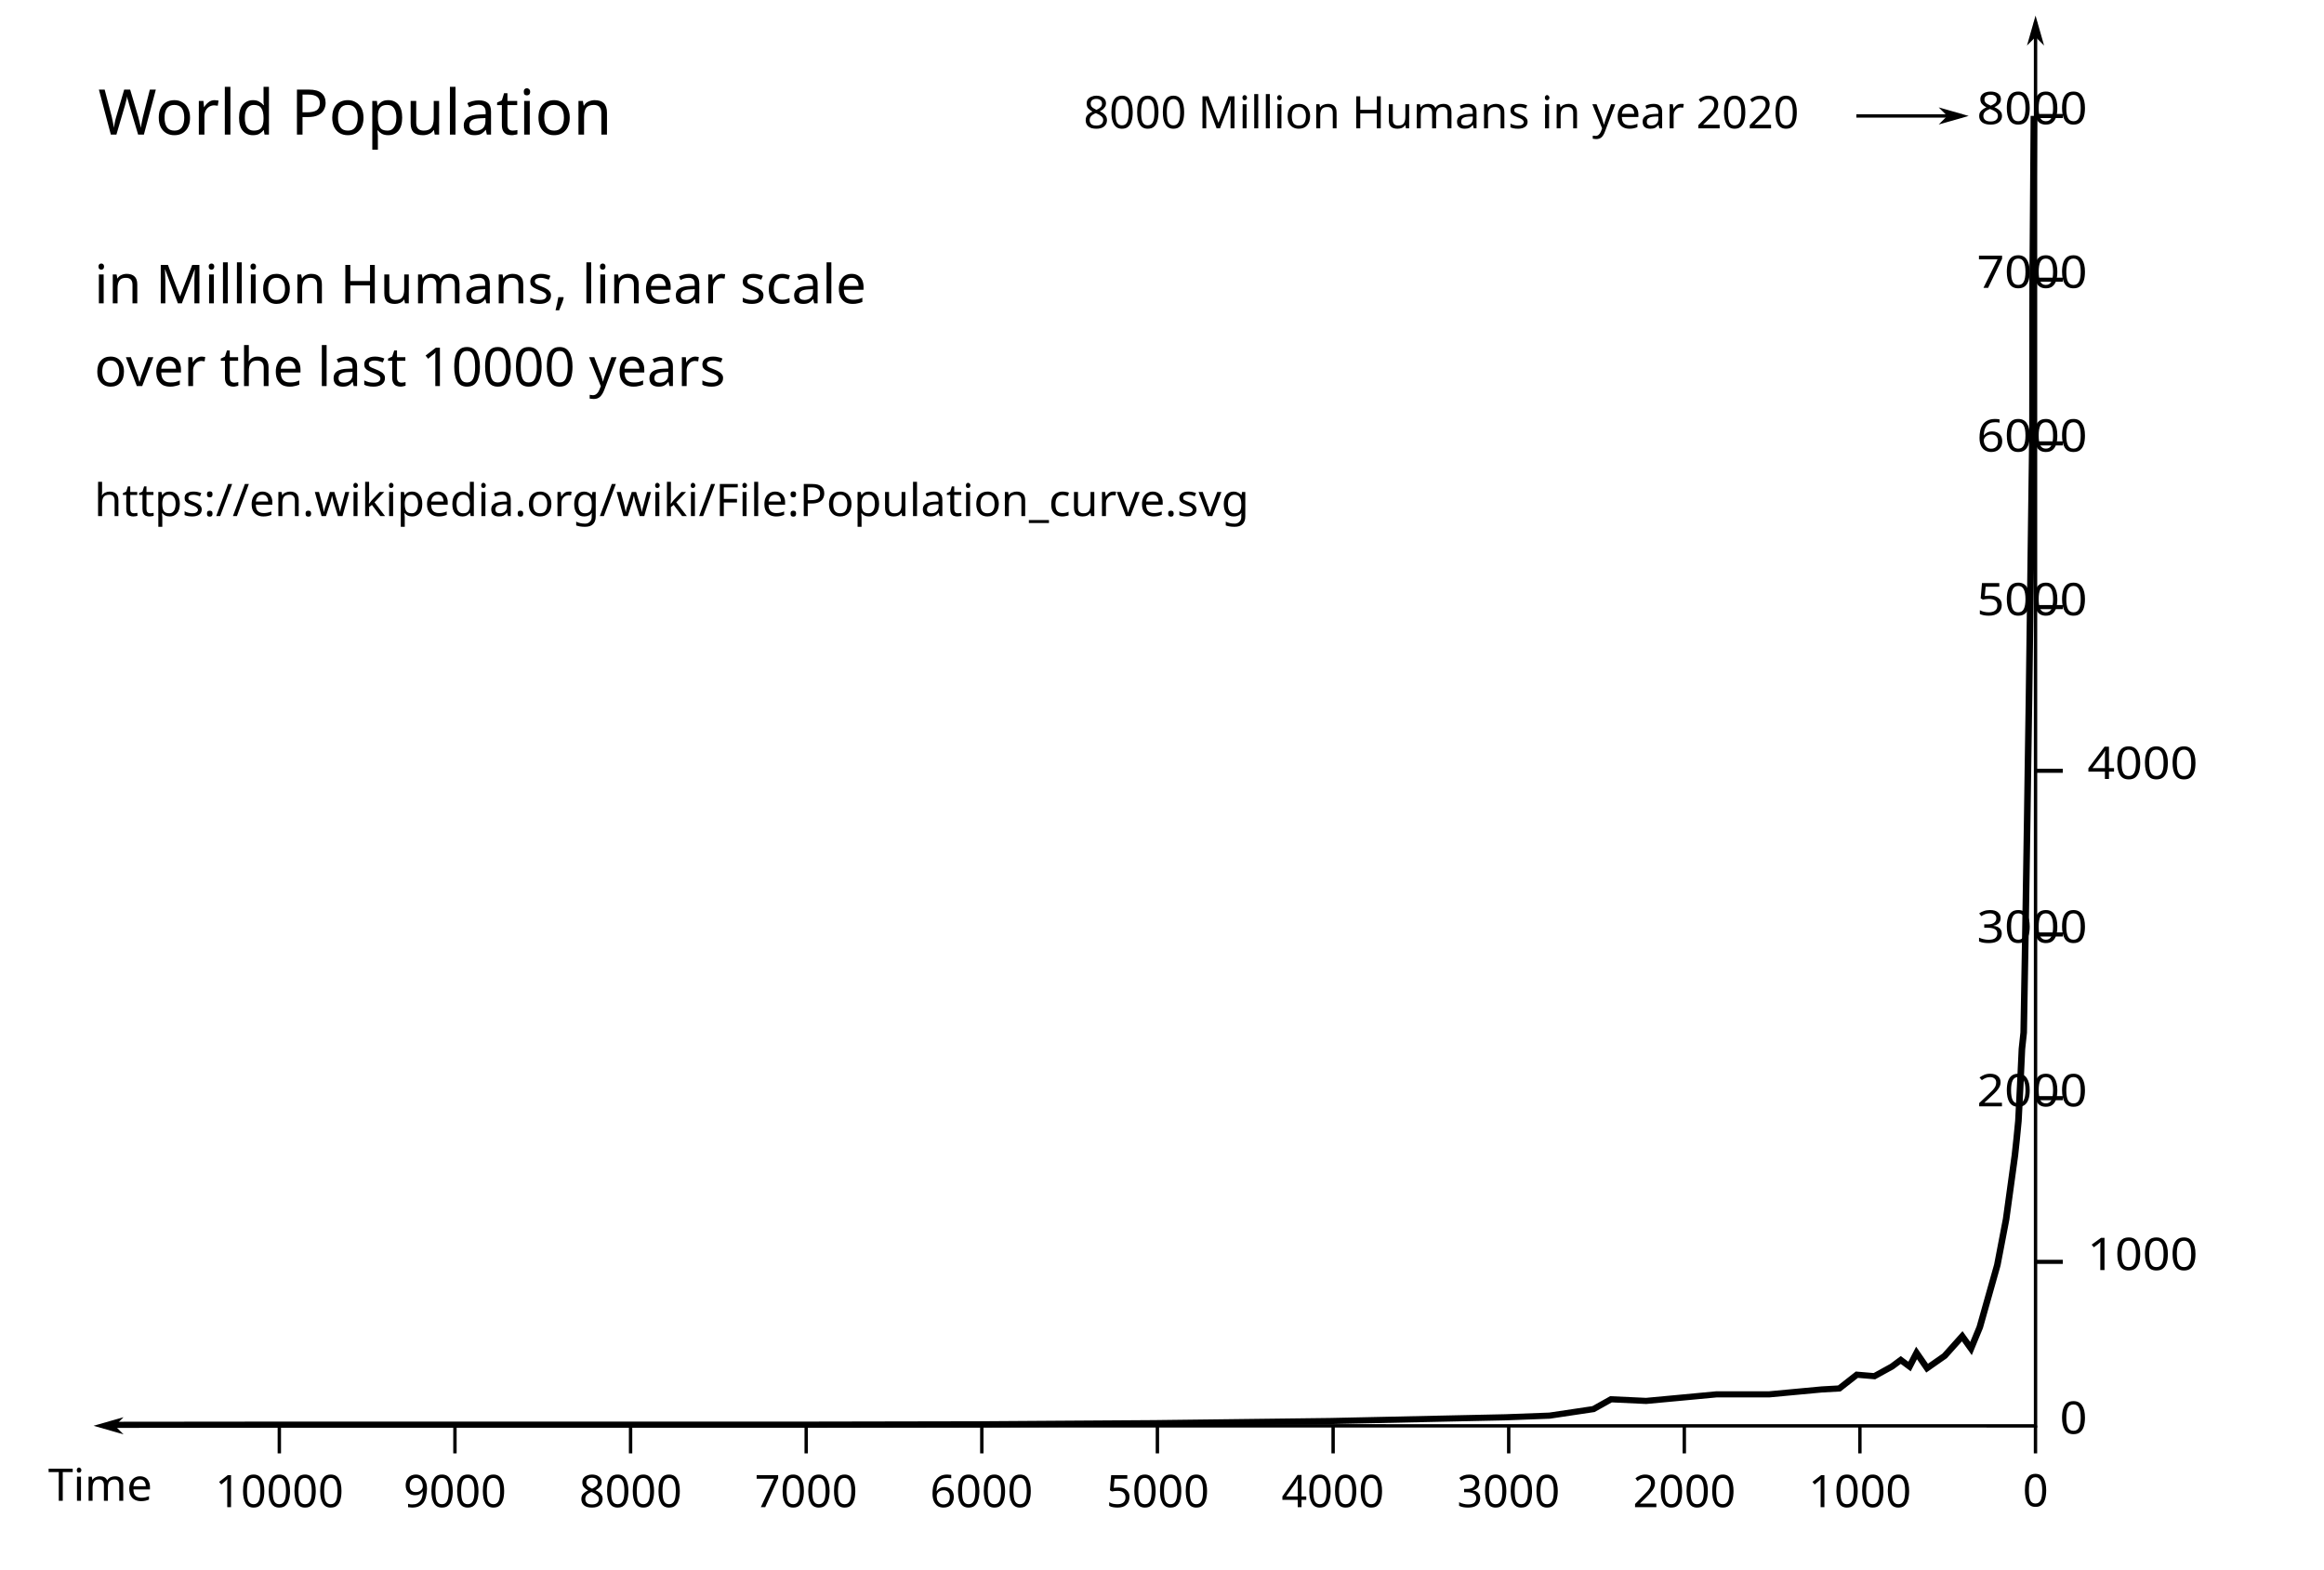
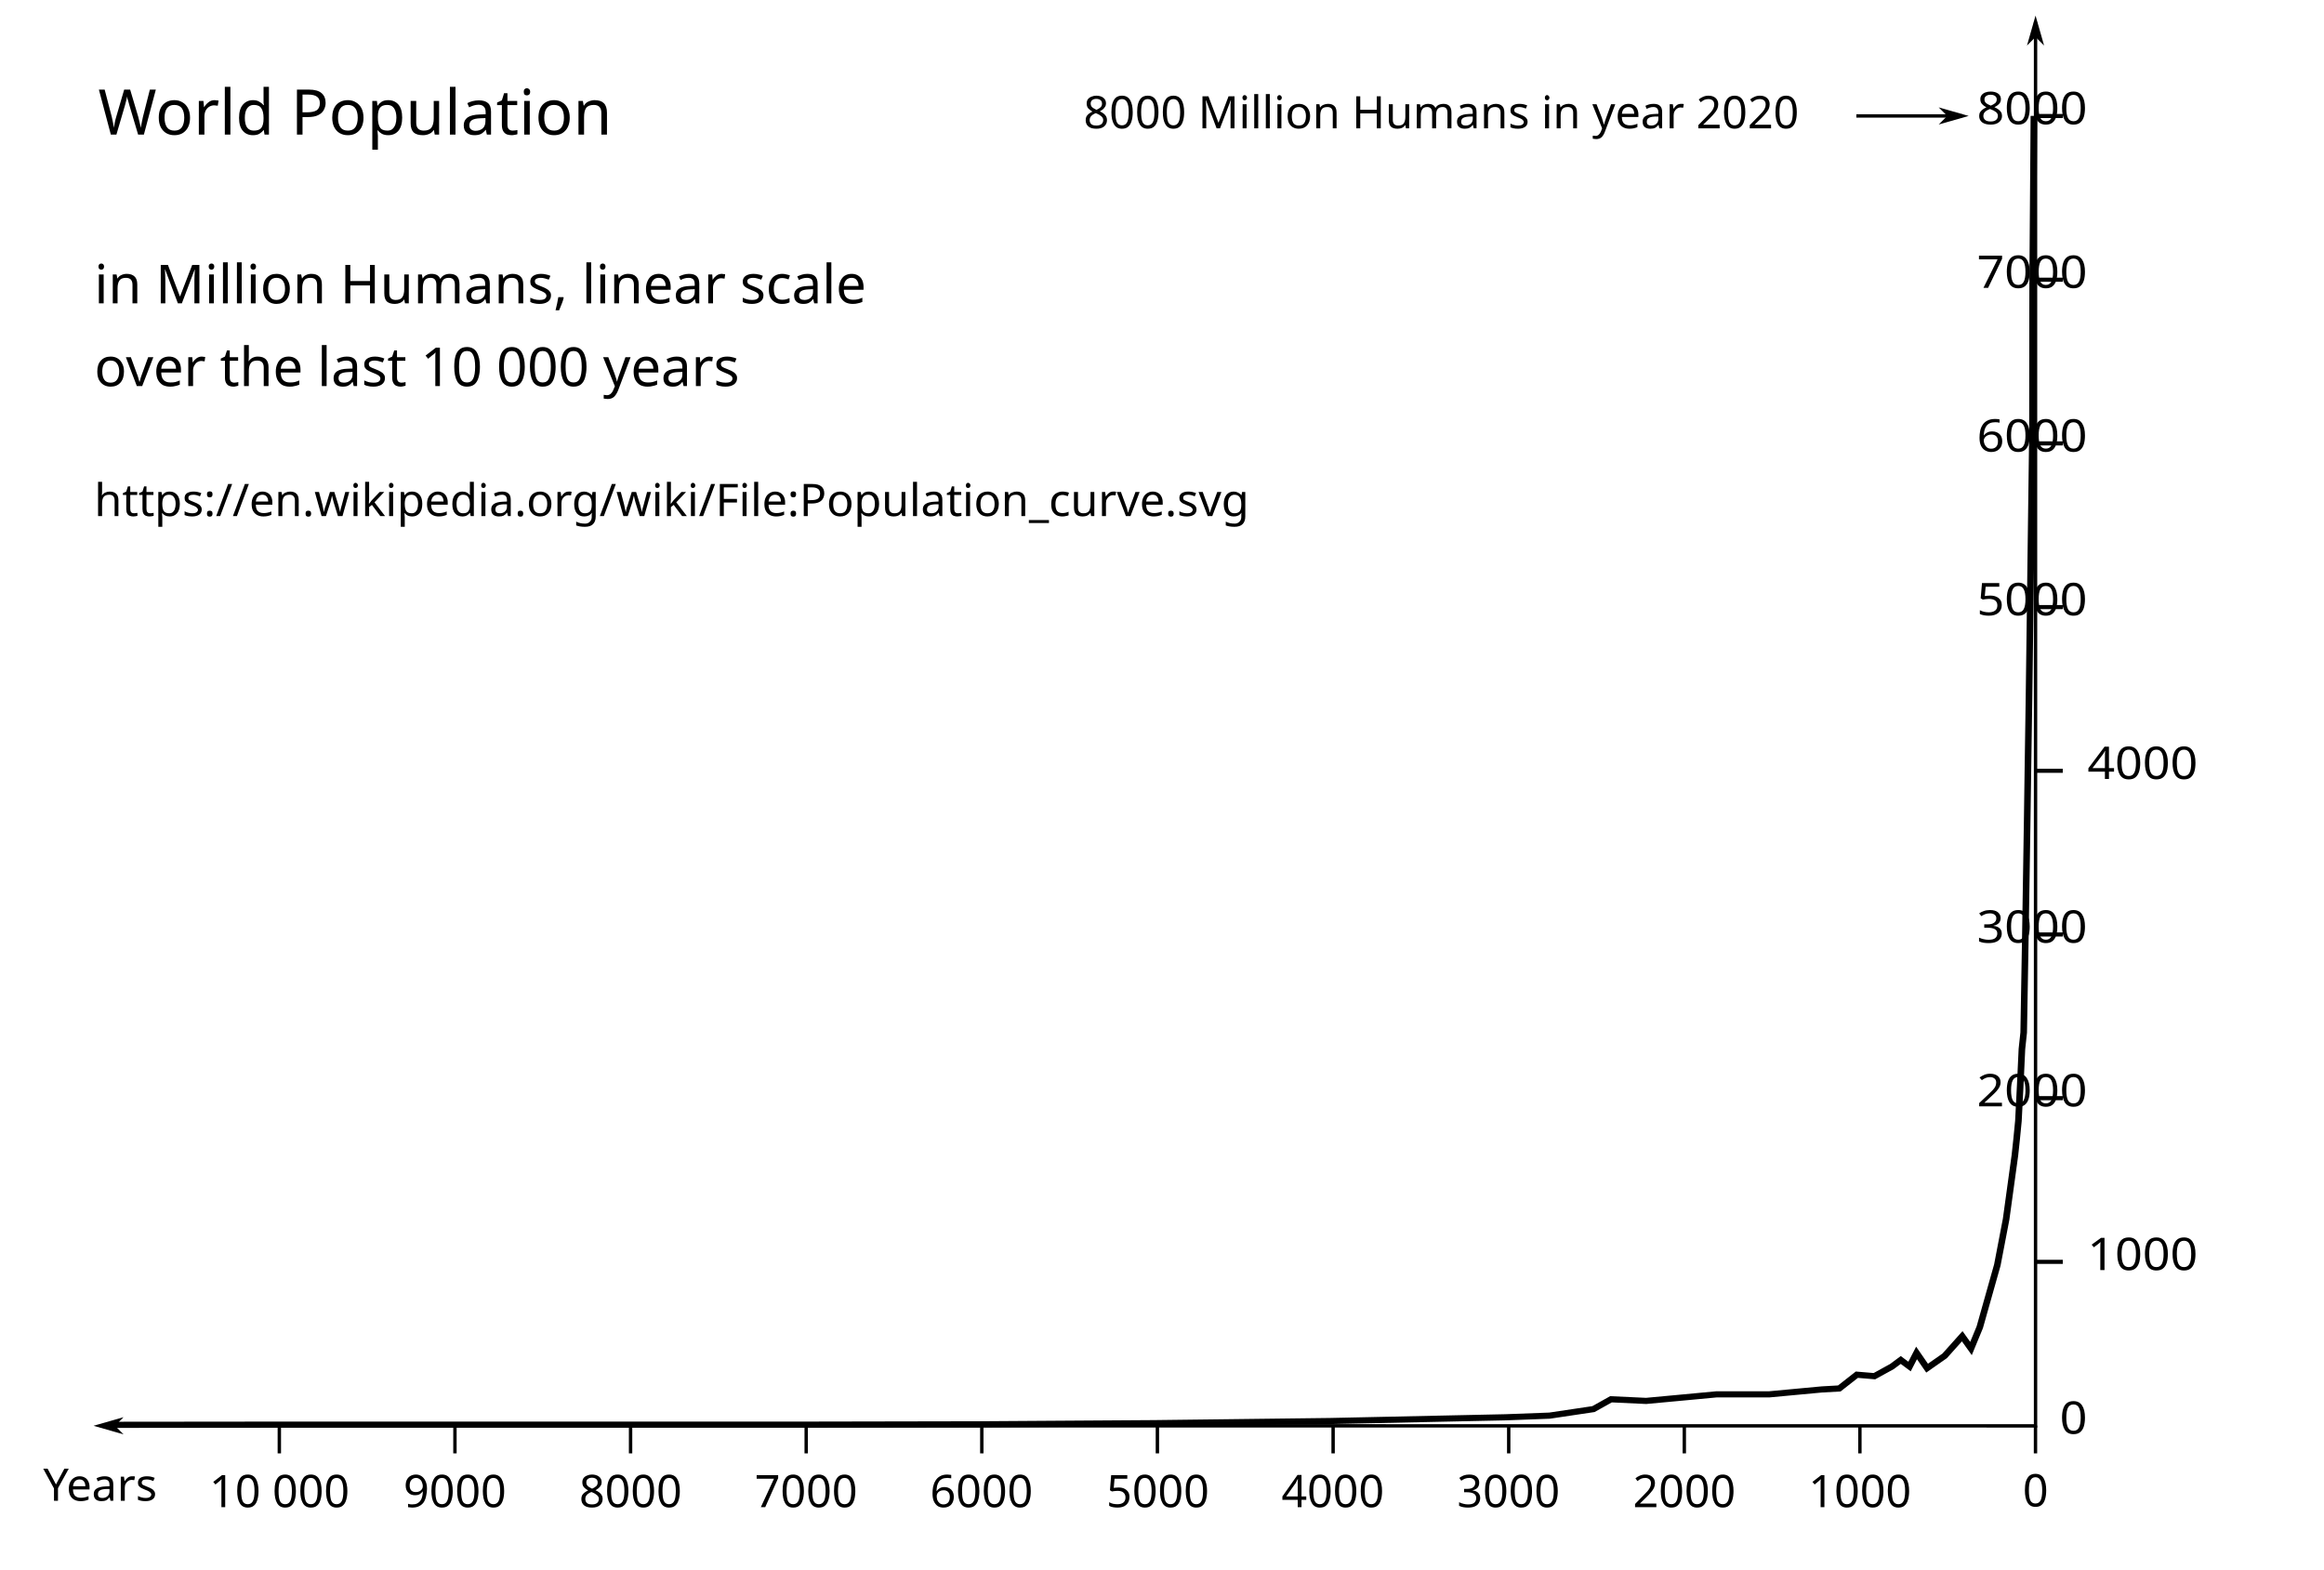
<svg xmlns="http://www.w3.org/2000/svg" version="1.1" viewBox="0 0 182.38 123.17">
  <defs>
    <marker id="Arrow1Mstart" overflow="visible" orient="auto">
      <path transform="matrix(.4 0 0 .4 4 0)" d="m0 0 5-5-17.5 5 17.5 5z" fill="context-stroke" fill-rule="evenodd" stroke="context-stroke" stroke-width="1pt" />
    </marker>
    <marker id="Arrow1Mend" overflow="visible" orient="auto">
      <path transform="matrix(-.4 0 0 -.4 -4 0)" d="m0 0 5-5-17.5 5 17.5 5z" fill="context-stroke" fill-rule="evenodd" stroke="context-stroke" stroke-width="1pt" />
    </marker>
  </defs>
  <g transform="translate(-20.087 54.74)">
    <g transform="translate(0 -276.88)">
      <g transform="translate(0 13.717)">
        <path d="m27.95 320.32 151.88 8e-3v-110.16" fill="none" marker-end="url(#Arrow1Mend)" marker-start="url(#Arrow1Mstart)" stroke="#000" stroke-width=".265px" />
        <g transform="translate(.27565 123.17)">
          <g transform="matrix(1 0 0 2.5604 0 -307.6)" fill="none" stroke="#000" stroke-width=".265px">
            <path d="m179.55 197.13v0.853" />
            <path d="m165.77 197.13v0.853" />
            <path d="m151.99 197.13v0.853" />
            <path d="m138.21 197.13v0.853" />
            <path d="m124.43 197.13v0.853" />
            <path d="m110.64 197.13v0.853" />
            <path d="m83.079 197.13v0.853" />
            <path d="m96.861 197.13v0.853" />
            <path d="m69.297 197.13v0.853" />
            <path d="m55.514 197.13v0.853" />
            <path d="m41.732 197.13v0.853" />
          </g>
          <g font-family="sans-serif" font-size="3.528px" stroke-width=".265" text-anchor="middle">
            <text x="179.556" y="203.486" text-align="center">
              <tspan x="179.556" y="203.486" font-size="3.528px" stroke-width=".265">0</tspan>
            </text>
            <text x="165.773" y="203.536" text-align="center">
              <tspan x="165.773" y="203.536" font-size="3.528px" stroke-width=".265">1000</tspan>
            </text>
            <text x="151.99" y="203.536" text-align="center">
              <tspan x="151.99" y="203.536" font-size="3.528px" stroke-width=".265">2000</tspan>
            </text>
            <text x="138.196" y="203.536" text-align="center">
              <tspan x="138.196" y="203.536" font-size="3.528px" stroke-width=".265">3000</tspan>
            </text>
            <text x="124.408" y="203.536" text-align="center">
              <tspan x="124.408" y="203.536" font-size="3.528px" stroke-width=".265">4000</tspan>
            </text>
            <text x="110.674" y="203.536" text-align="center">
              <tspan x="110.674" y="203.536" font-size="3.528px" stroke-width=".265">5000</tspan>
            </text>
            <text x="96.842" y="203.536" text-align="center">
              <tspan x="96.842" y="203.536" font-size="3.528px" stroke-width=".265">6000</tspan>
            </text>
            <text x="83.073" y="203.536" text-align="center">
              <tspan x="83.073" y="203.536" font-size="3.528px" stroke-width=".265">7000</tspan>
            </text>
            <text x="69.297" y="203.536" text-align="center">
              <tspan x="69.297" y="203.536" font-size="3.528px" stroke-width=".265">8000</tspan>
            </text>
            <text x="55.514" y="203.536" text-align="center">
              <tspan x="55.514" y="203.536" font-size="3.528px" stroke-width=".265">9000</tspan>
            </text>
            <text x="41.738" y="203.536" text-align="center">
-               <tspan x="41.738" y="203.536" font-size="3.528px" stroke-width=".265">10000</tspan>
+               <tspan x="41.738" y="203.536" font-size="3.528px" stroke-width=".265">10 000</tspan>
            </text>
          </g>
        </g>
      </g>
      <g transform="matrix(1 0 0 .93213 -.0045534 35.457)">
        <g transform="matrix(.013782 0 0 -.013782 152.03 320.3)" fill="none" stroke="#000" stroke-width="25.023">
          <path d="m2017 2e3h155.6" />
          <path d="m2017 1e3h155.6" />
          <path d="m2017 3e3h155.6" />
          <path d="m2017 4e3h155.6" />
          <path d="m2017 5e3h155.6" />
          <path d="m2017 6e3h155.6" />
          <path d="m2017 7e3h155.6" />
          <path d="m2017 8e3h155.6" />
        </g>
        <path d="m28.957 320.24 12.816-0.014h41.347l13.782-0.028 13.782-0.097 13.782-0.179 13.782-0.317 3.446-0.138 3.446-0.551 1.378-0.827 2.756 0.138 2.77-0.276 2.743-0.276h4.135l1.378-0.138 2.756-0.276 1.378-0.083 1.378-1.158 1.378 0.124 1.378-0.813 0.689-0.551 0.689 0.551 0.551-1.144 0.827 1.282 1.378-1.034 1.378-1.654 0.689 1.034 0.689-1.792 0.689-2.619 0.689-2.619 0.689-3.859 0.689-5.375 0.138-1.378 0.138-1.516 0.138-2.894 0.138-3.17 0.138-1.378 0.138-8.545 0.138-9.372 0.055-4.135 0.083-5.926 0.097-7.856 0.041-3.583 0.138-11.164 7e-3 -5.926 3e-3 -3.411 6e-3 -3.48 0.096-13.782" fill="none" stroke="#000" stroke-width=".518" />
        <g id="percentage_numbers" transform="matrix(.34456 0 0 .34456 183.9 234.85)" fill="#000000" font-family="Verdana, Tahoma, sans-serif" font-size="11px">
          <text y="250" text-anchor="end">
            <tspan text-anchor="start">0</tspan>
          </text>
          <text y="210">1000</text>
          <text y="170" text-anchor="end">
            <tspan text-anchor="start">2000</tspan>
          </text>
          <text y="130" text-anchor="end">
            <tspan text-anchor="start">3000</tspan>
          </text>
          <text y="90">4000</text>
          <g text-anchor="end">
            <text y="50">
              <tspan text-anchor="start">5000</tspan>
            </text>
            <text y="10">
              <tspan text-anchor="start">6000</tspan>
            </text>
            <text y="-30">
              <tspan text-anchor="start">7000</tspan>
            </text>
            <text y="-70.001">
              <tspan text-anchor="start">8000</tspan>
            </text>
          </g>
        </g>
      </g>
      <g font-family="sans-serif" stroke-width=".265" text-anchor="middle">
        <text x="27.786" y="232.702" font-size="4.939px" text-align="center">
          <tspan x="27.786" y="232.702" font-size="4.939px" stroke-width=".265" text-align="start" text-anchor="start">World Population</tspan>
        </text>
        <text x="27.488" y="245.947" font-size="4.233px" text-align="center">
          <tspan x="27.488" y="245.947" font-size="4.233px" stroke-width=".265" text-align="start" text-anchor="start">in Million Humans, linear scale</tspan>
        </text>
        <text x="27.488" y="252.438" font-size="4.233px" text-align="center">
-           <tspan x="27.488" y="252.438" font-size="4.233px" stroke-width=".265" text-align="start" text-anchor="start">over the last 10000 years</tspan>
+           <tspan x="27.488" y="252.438" font-size="4.233px" stroke-width=".265" text-align="start" text-anchor="start">over the last 10 000 years</tspan>
        </text>
        <text x="27.95" y="339.922" font-size="3.528px" text-align="center">
-           <tspan x="27.95" y="339.922" font-size="3.528px" stroke-width=".265">Time</tspan>
+           <tspan x="27.95" y="339.922" font-size="3.528px" stroke-width=".265">Years</tspan>
        </text>
      </g>
      <g transform="translate(-2.5318 136.86)">
        <text x="135.723" y="95.352" font-family="sans-serif" font-size="3.528px" stroke-width=".265" text-align="center" text-anchor="middle">
          <tspan x="135.723" y="95.352" font-size="3.528px" stroke-width=".265">8000 Million Humans in year 2020</tspan>
        </text>
        <path d="m168.3 94.379h8.293" fill="none" marker-end="url(#Arrow1Mend)" stroke="#000" stroke-width=".265px" />
      </g>
      <text x="27.488" y="262.639" font-family="sans-serif" font-size="3.528px" stroke-width=".265" text-align="center" text-anchor="middle">
        <tspan x="27.488" y="262.639" font-size="3.528px" stroke-width=".265" text-align="start" text-anchor="start">https://en.wikipedia.org/wiki/File:Population_curve.svg</tspan>
      </text>
    </g>
  </g>
</svg>
